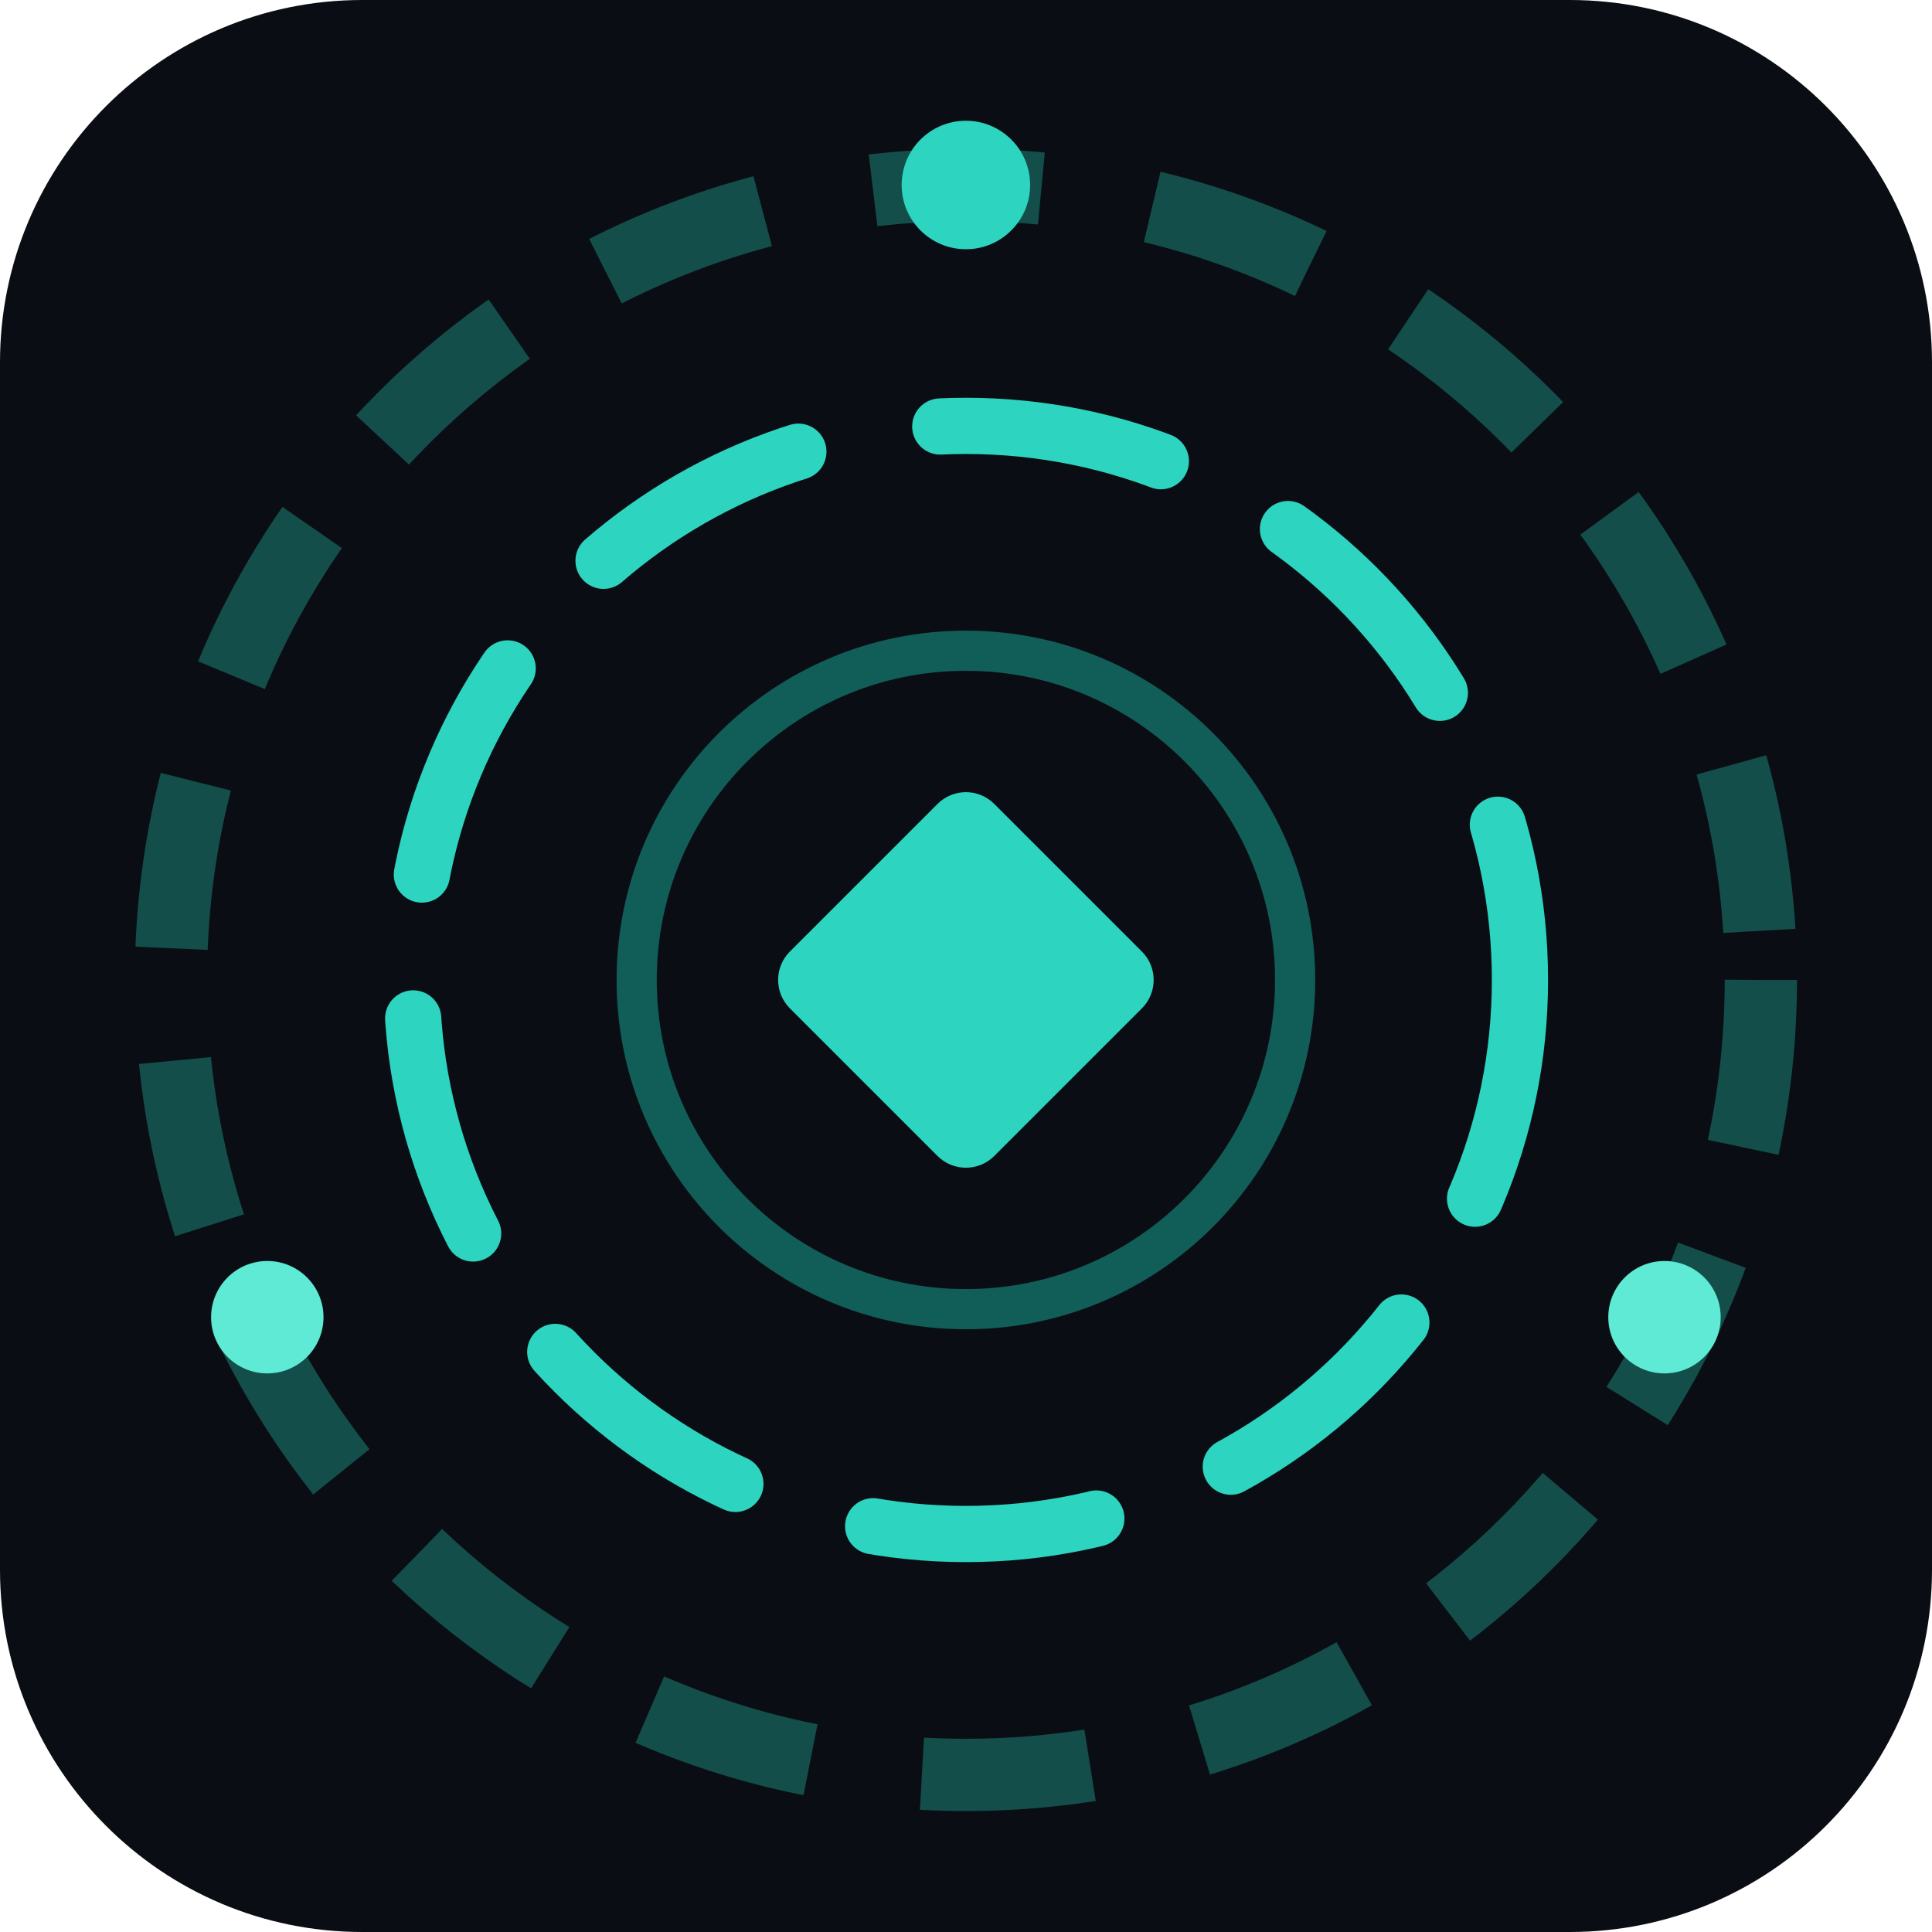
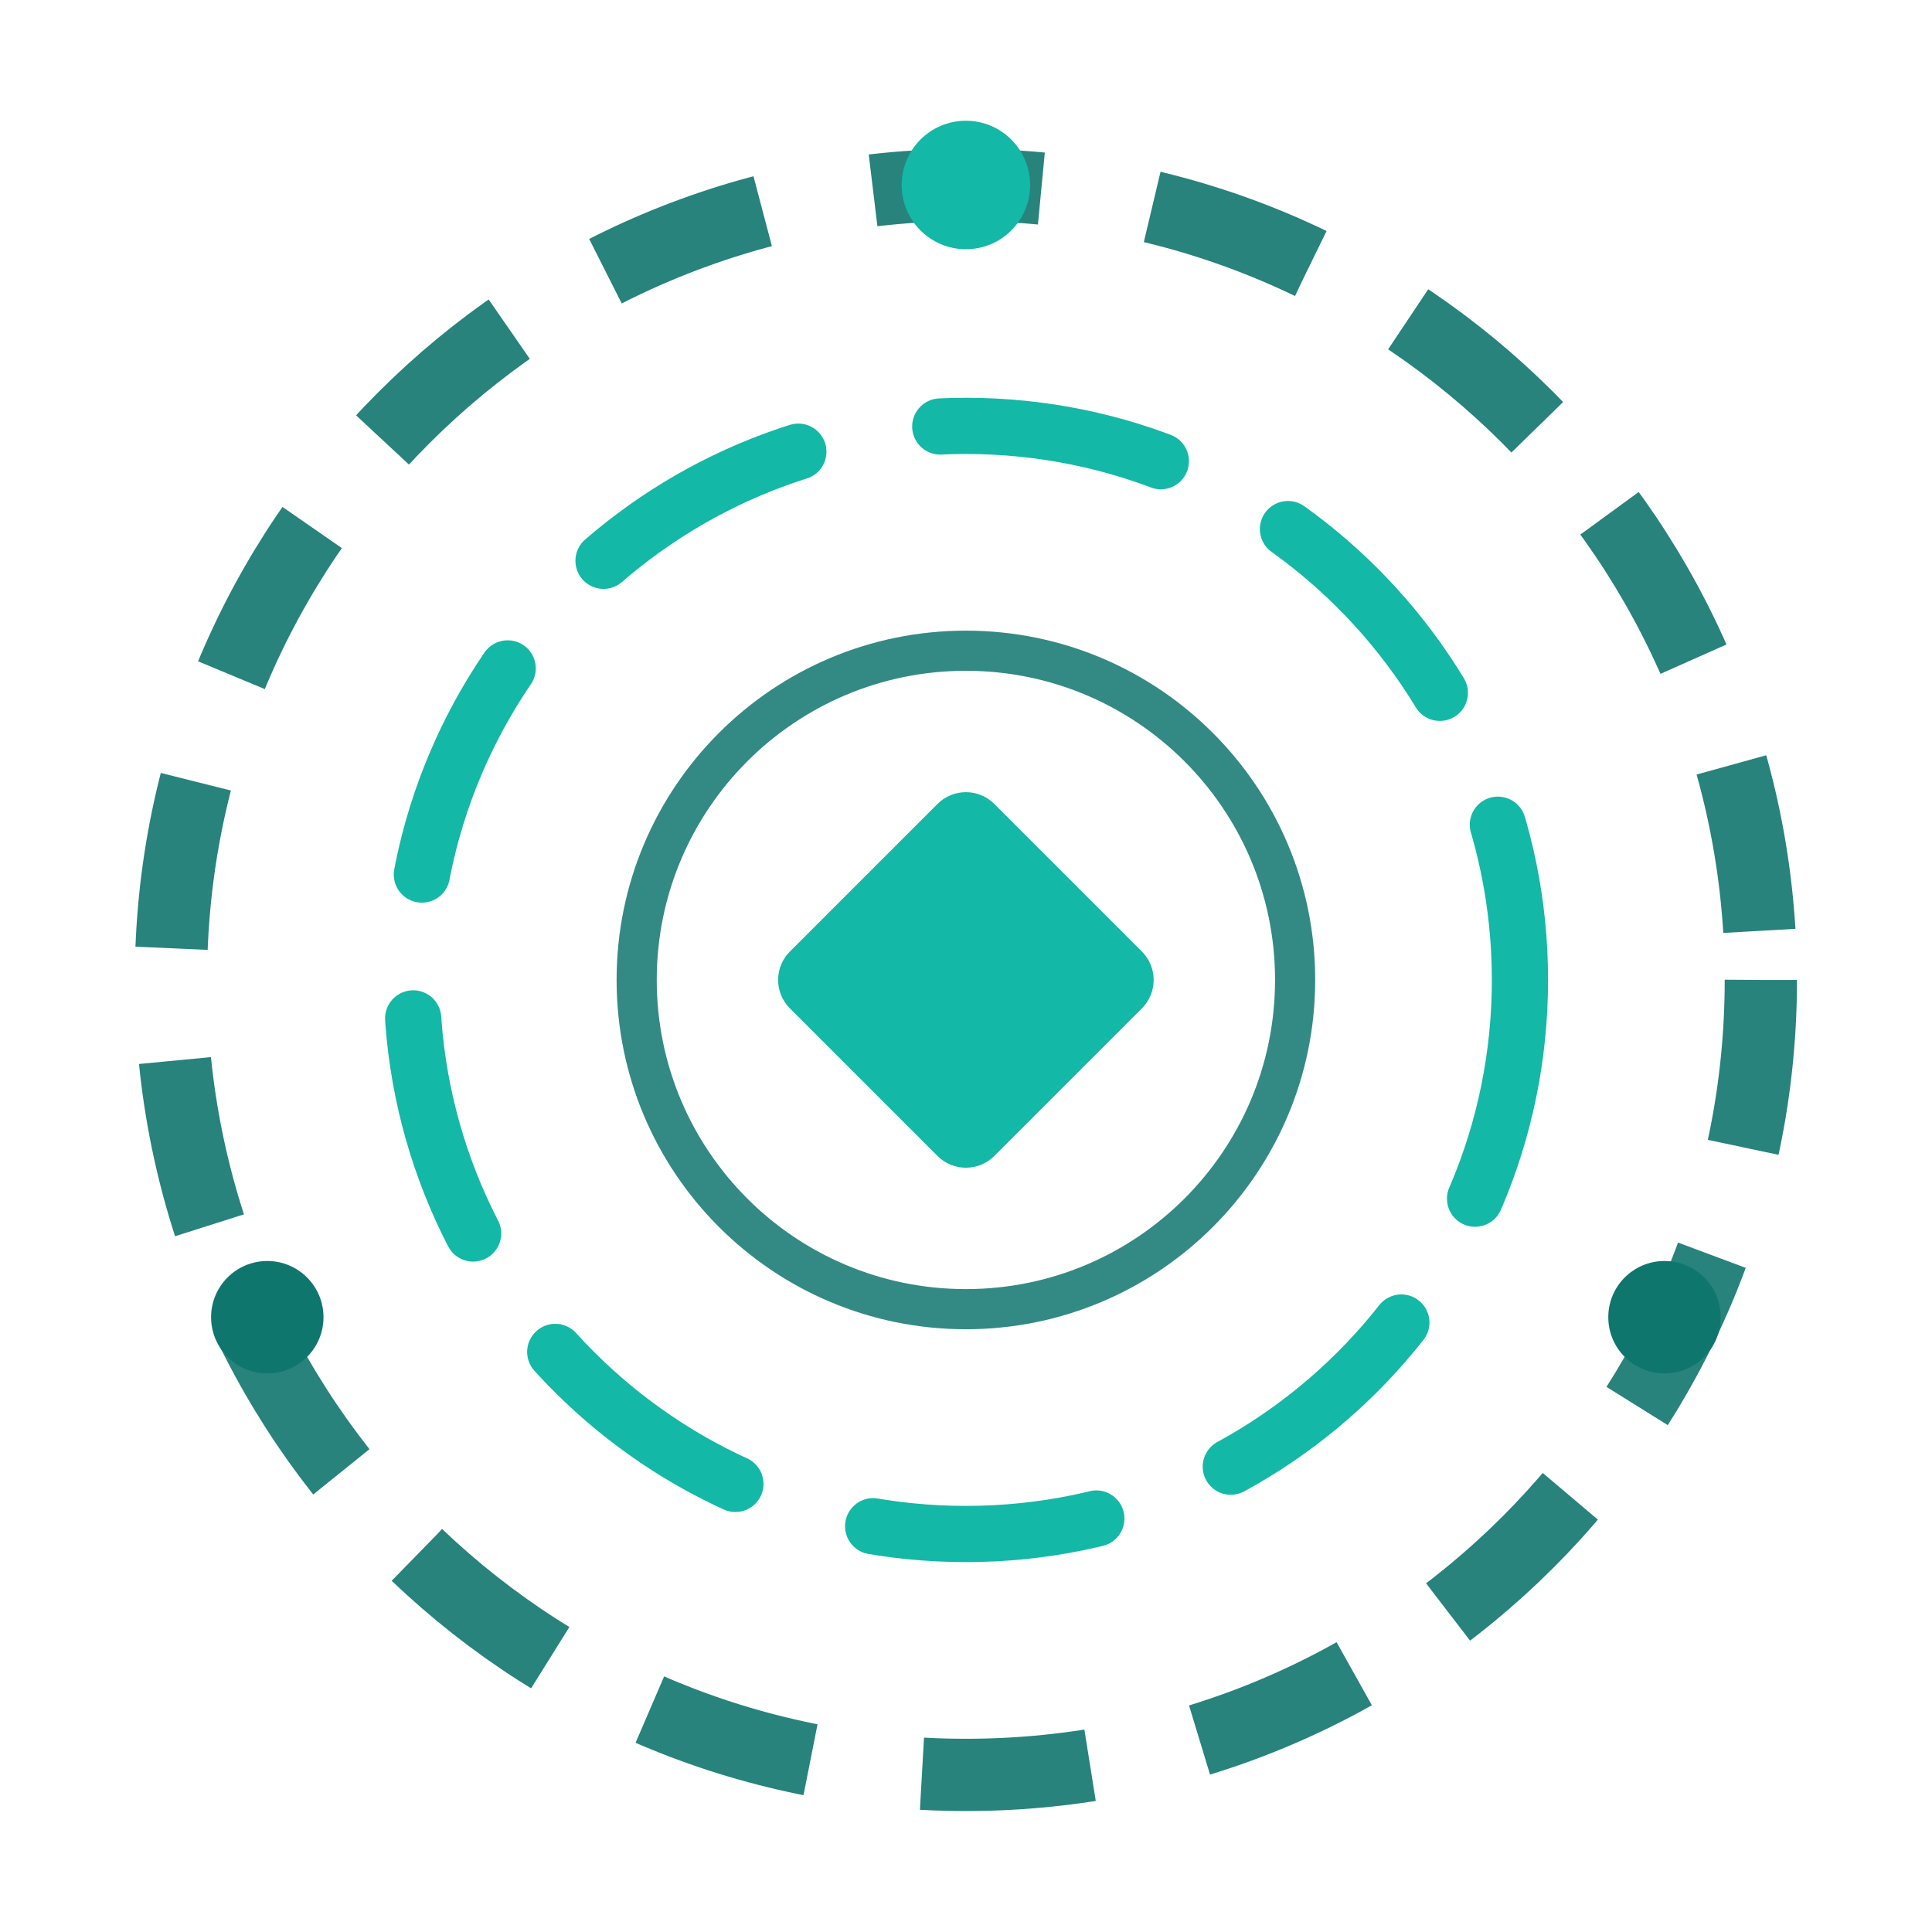
<svg xmlns="http://www.w3.org/2000/svg" viewBox="0 0 128 128" role="img" aria-label="DevCentr">
-   <rect width="128" height="128" rx="24" fill="#0A0E14" />
+   <rect width="128" height="128" fill="none" />
  <g transform="translate(8.931 8) scale(0.266) translate(-49 -42)">
    <defs>
      <linearGradient id="hub" x1="96" y1="96" x2="416" y2="416" gradientUnits="userSpaceOnUse">
-         <stop offset="0%" stop-color="#2DD4BF" />
-         <stop offset="100%" stop-color="#14B8A6" />
+         <stop offset="0%" stop-color="#14B8A6" />
+         <stop offset="100%" stop-color="#0F766E" />
      </linearGradient>
    </defs>
-     <circle cx="256" cy="256" r="198" fill="none" stroke="#134E4A" stroke-width="18" stroke-dasharray="42 28" />
-     <circle cx="256" cy="256" r="138" fill="none" stroke="#2DD4BF" stroke-width="14" stroke-dasharray="56 36" stroke-linecap="round" />
-     <circle cx="256" cy="256" r="82" fill="none" stroke="#115E59" stroke-width="10" />
+     <circle cx="256" cy="256" r="198" fill="none" stroke="#0F766E" stroke-width="18" stroke-dasharray="42 28" opacity="0.9" />
+     <circle cx="256" cy="256" r="138" fill="none" stroke="#14B8A6" stroke-width="14" stroke-dasharray="56 36" stroke-linecap="round" />
+     <circle cx="256" cy="256" r="82" fill="none" stroke="#0F766E" stroke-width="10" opacity="0.85" />
    <g transform="translate(256 256) rotate(45)">
      <rect x="-36" y="-36" width="72" height="72" rx="10" fill="url(#hub)" />
    </g>
-     <circle cx="256" cy="58" r="16" fill="#2DD4BF" />
-     <circle cx="430" cy="340" r="14" fill="#5EEAD4" />
-     <circle cx="82" cy="340" r="14" fill="#5EEAD4" />
+     <circle cx="256" cy="58" r="16" fill="#14B8A6" />
+     <circle cx="430" cy="340" r="14" fill="#0F766E" />
+     <circle cx="82" cy="340" r="14" fill="#0F766E" />
  </g>
</svg>
